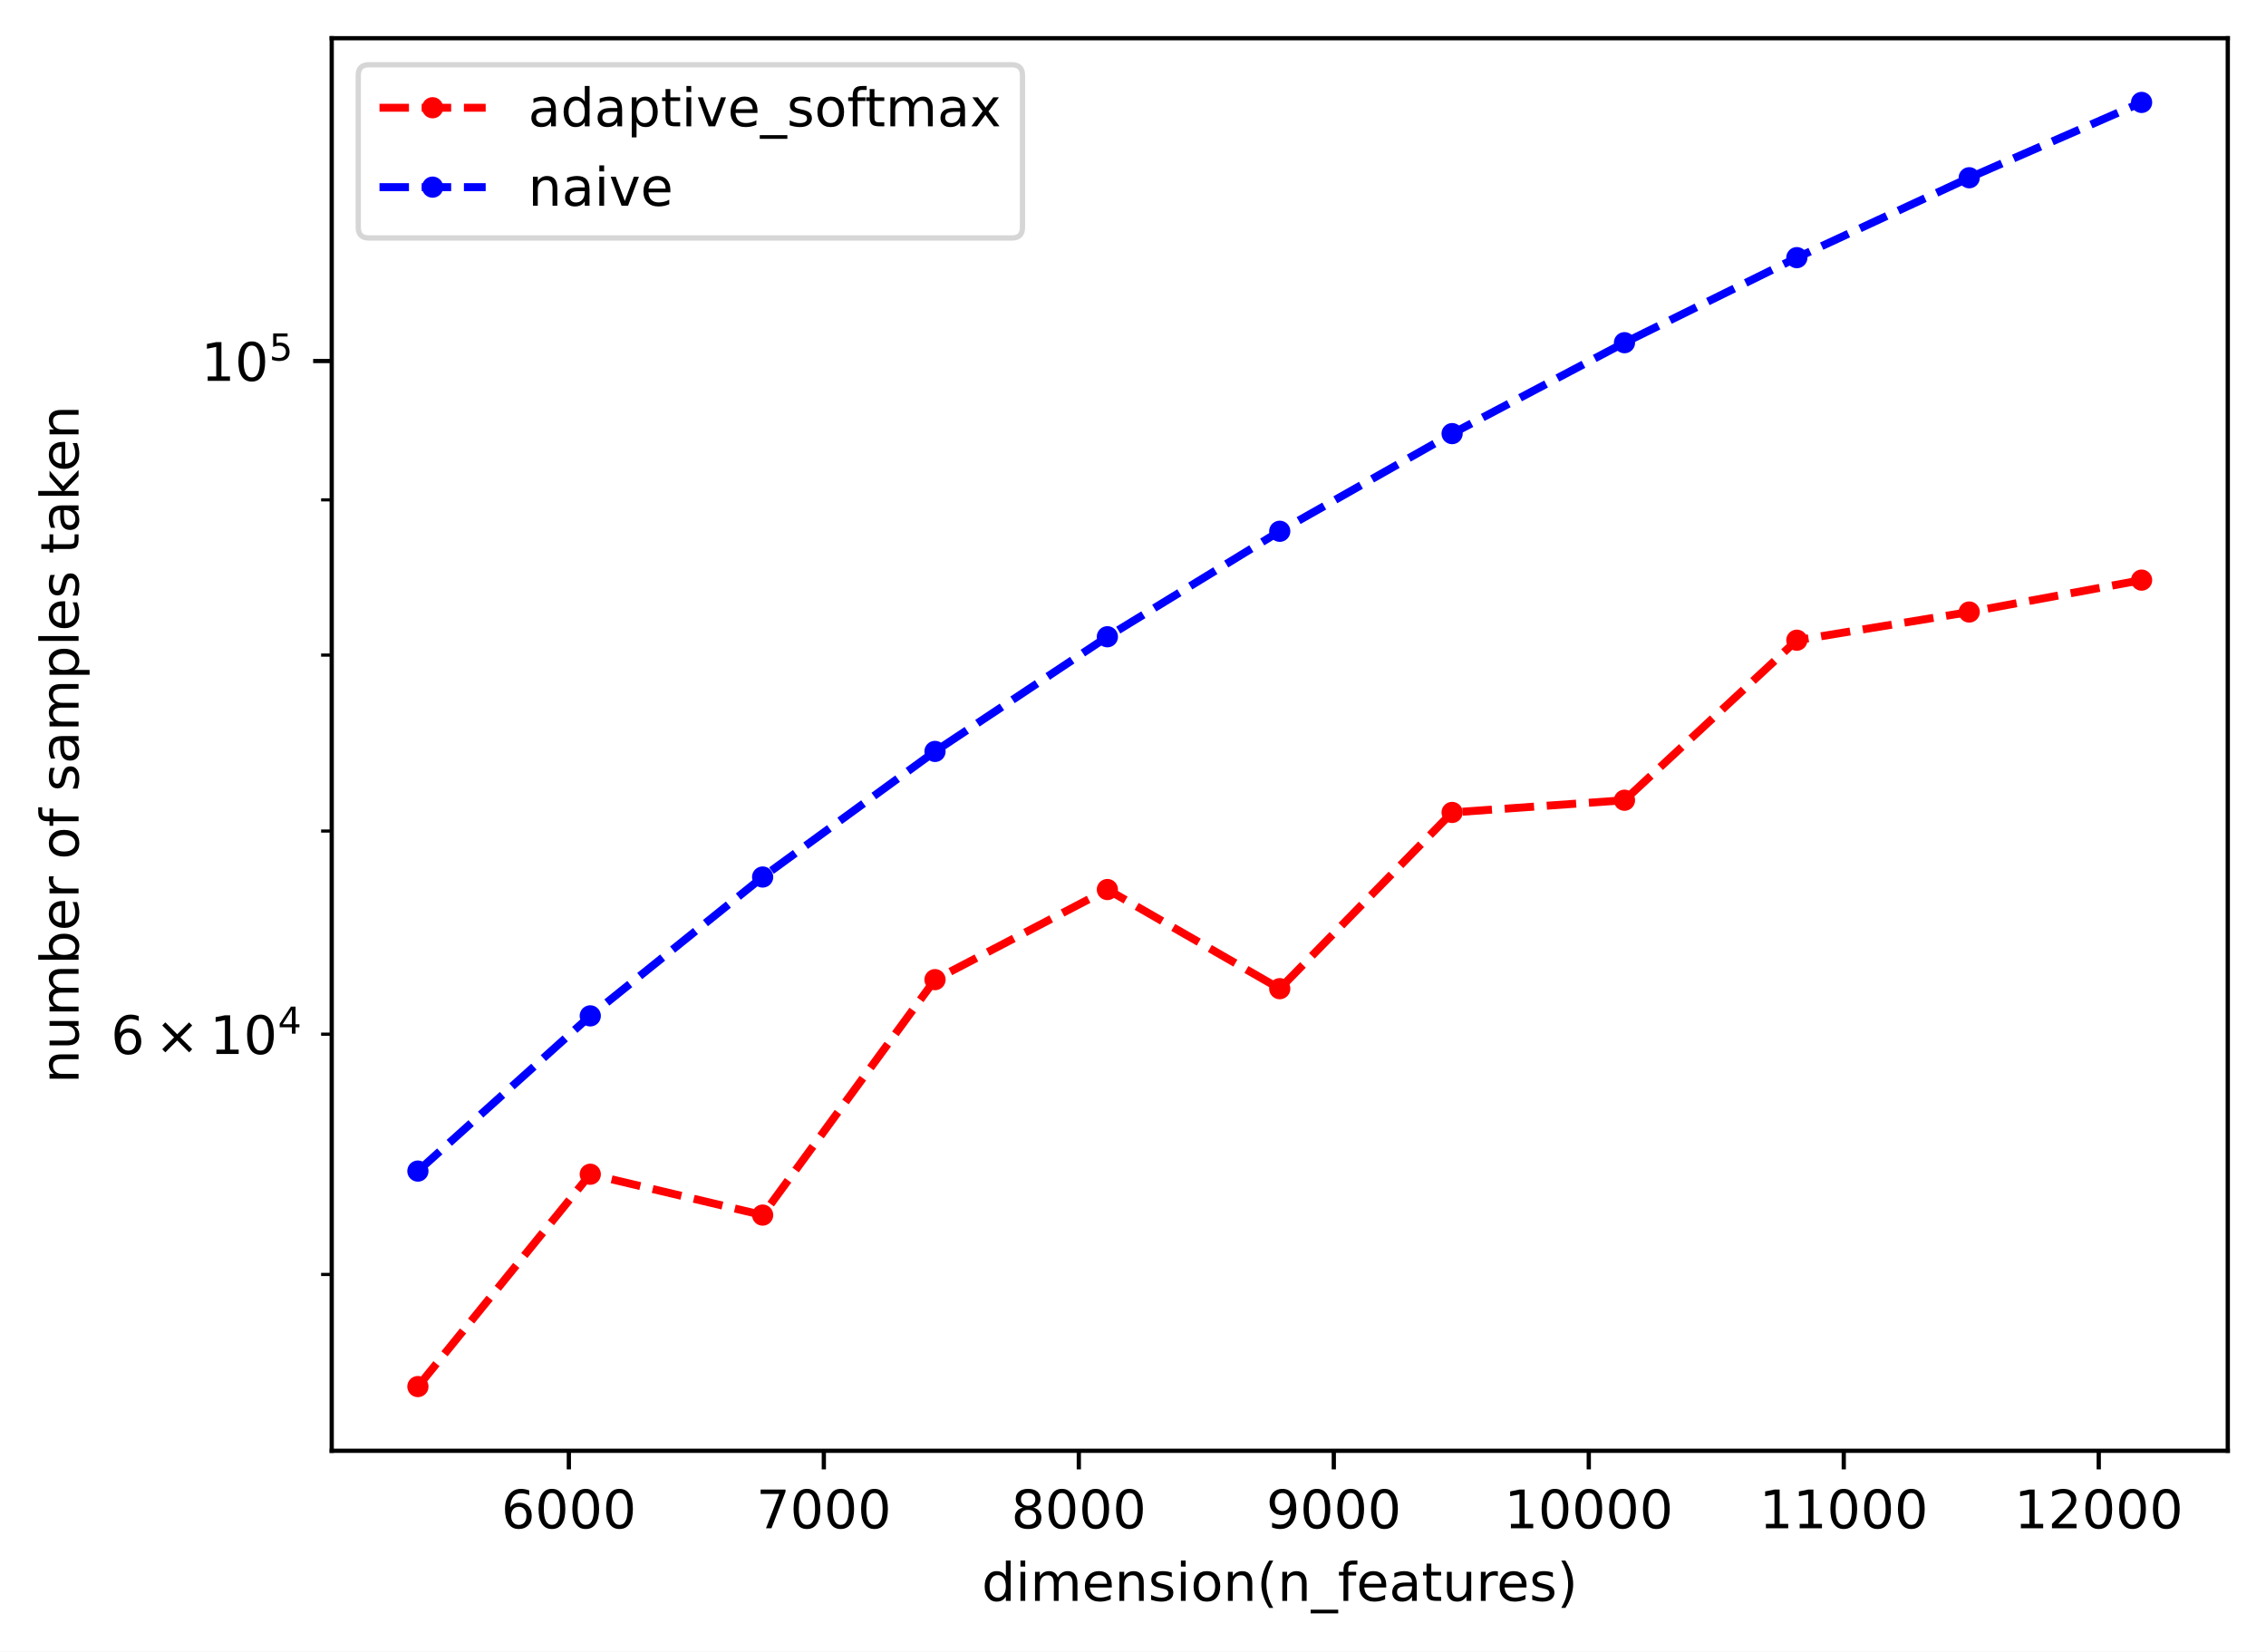
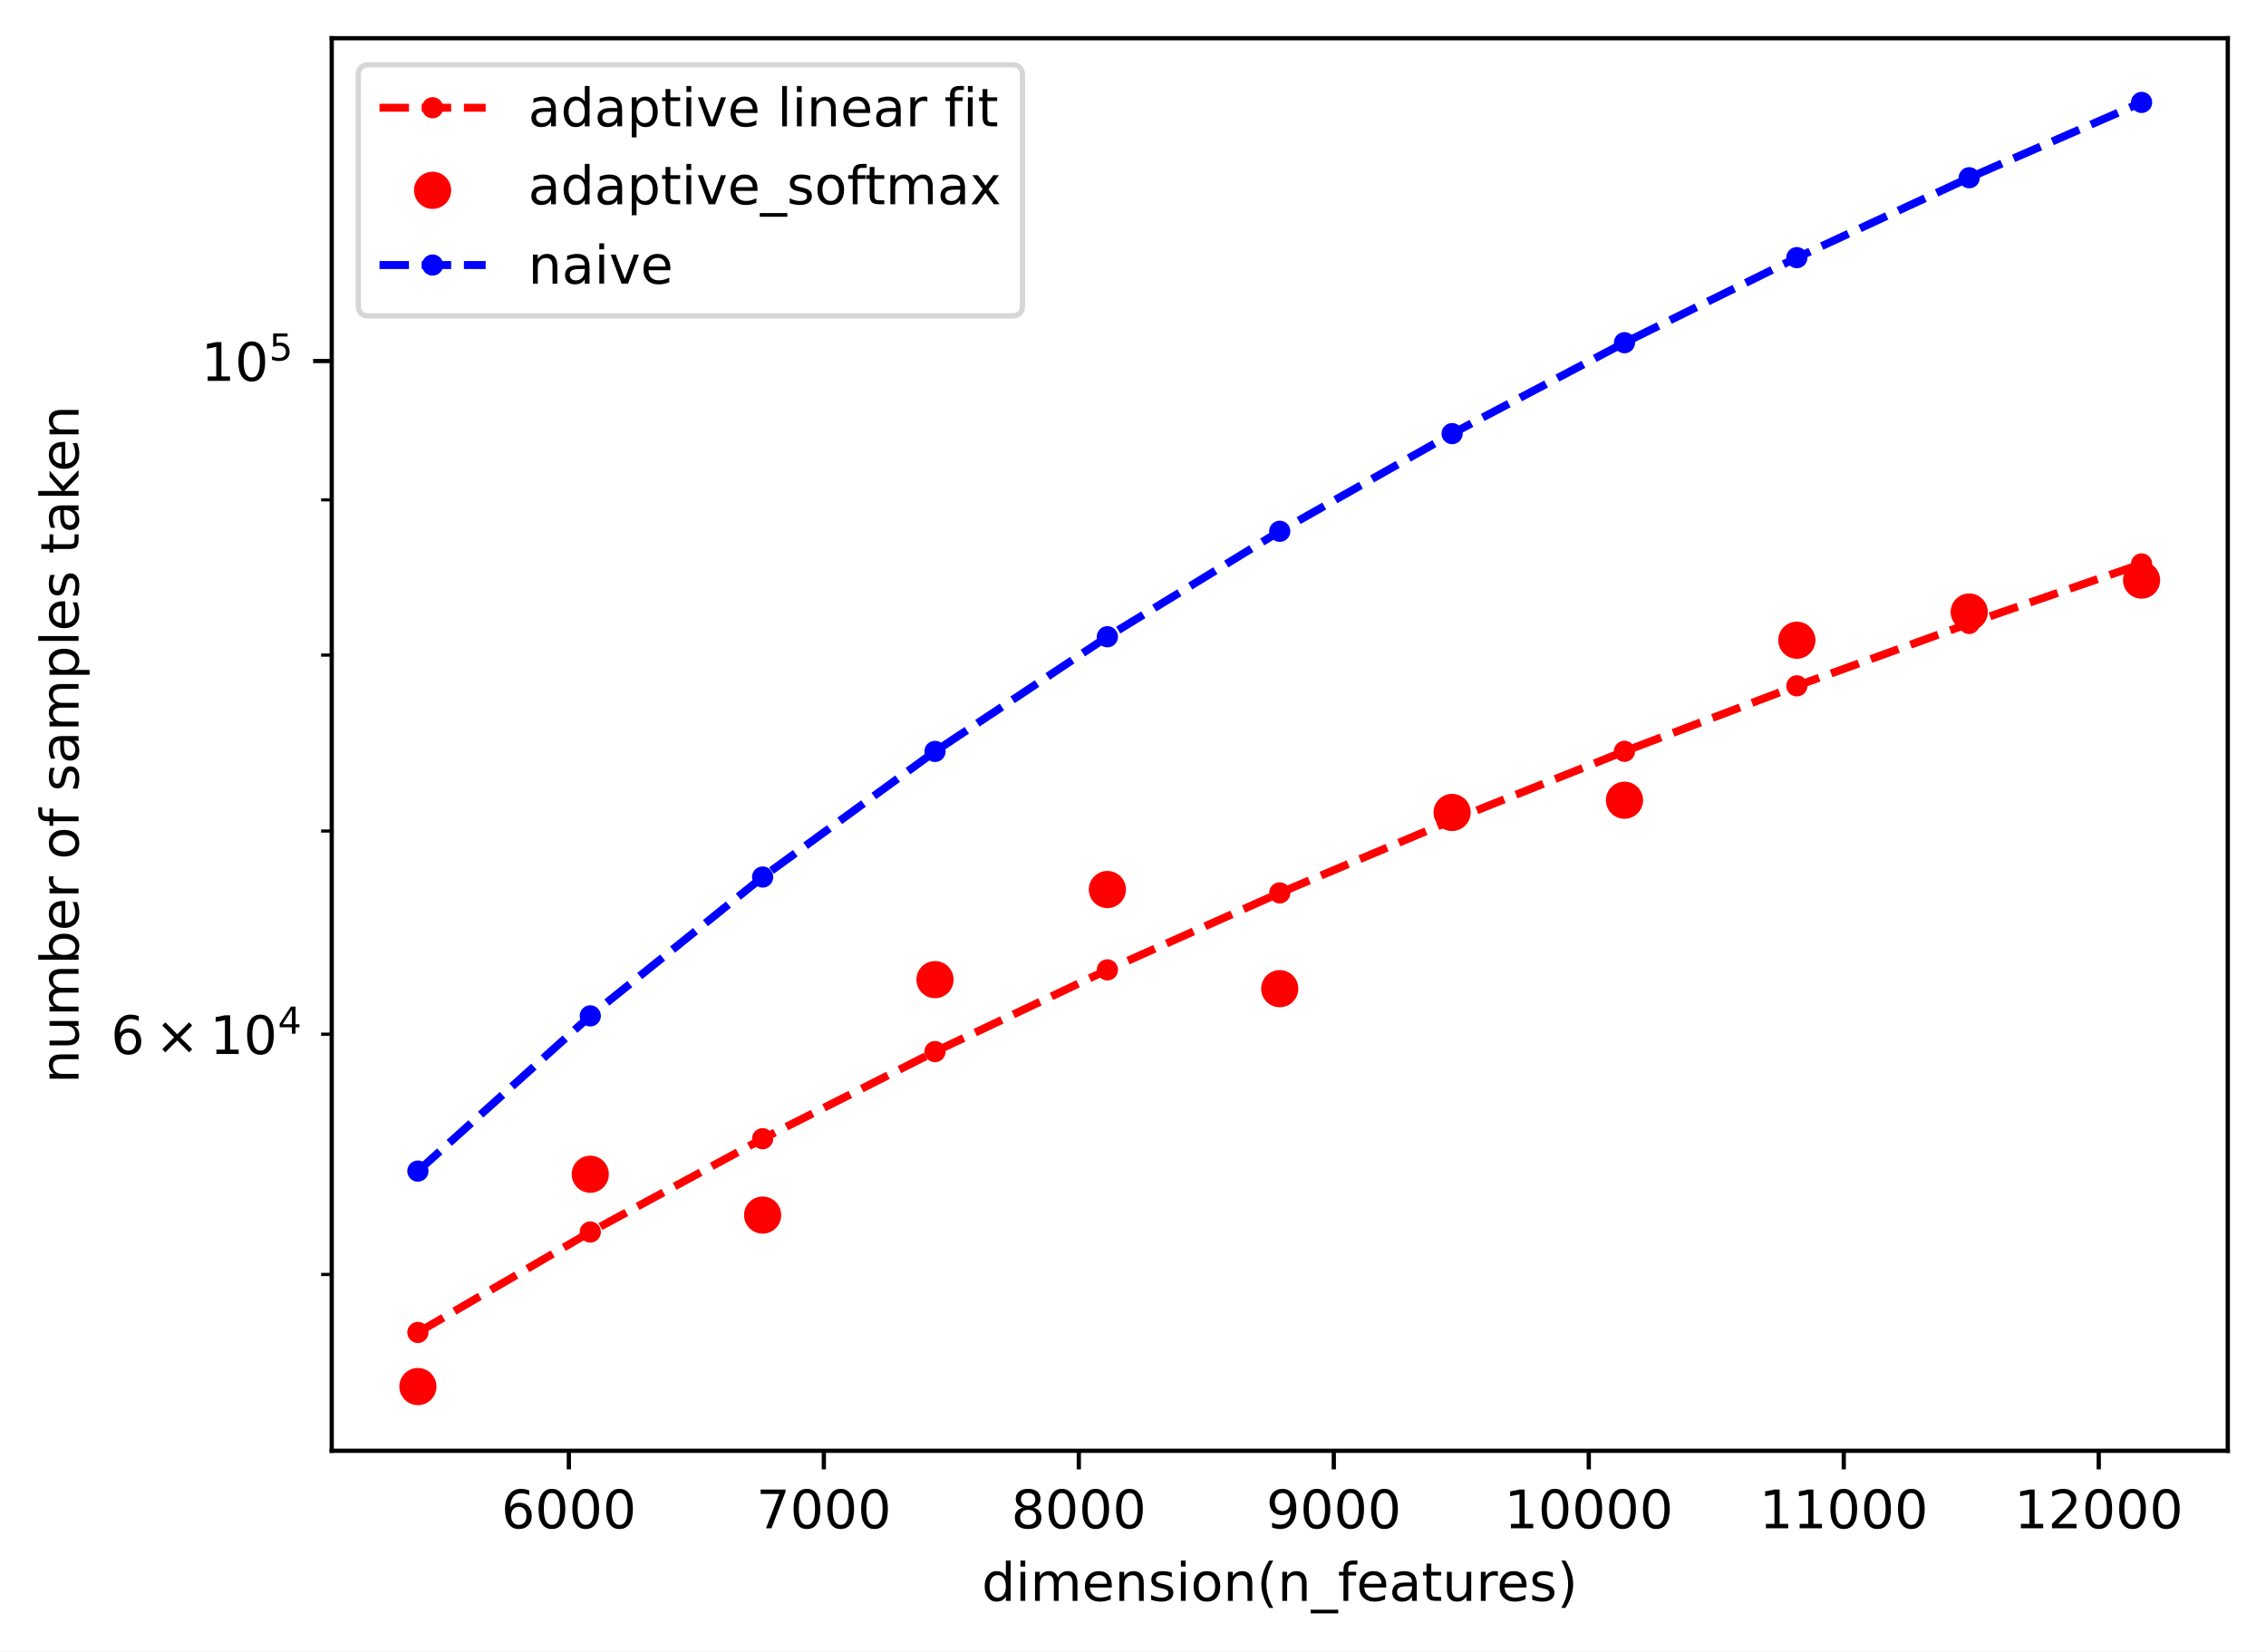
<svg xmlns="http://www.w3.org/2000/svg" xmlns:xlink="http://www.w3.org/1999/xlink" width="426.798pt" height="311.146pt" viewBox="0 0 426.798 311.146" version="1.1">
  <defs>
    <style type="text/css">*{stroke-linejoin: round; stroke-linecap: butt}</style>
  </defs>
  <g id="figure_1">
    <g id="patch_1">
      <path d="M 0 311.146  L 426.798 311.146  L 426.798 0  L 0 0  z " style="fill: #ffffff" />
    </g>
    <g id="axes_1">
      <g id="patch_2">
        <path d="M 62.478 273.312  L 419.598 273.312  L 419.598 7.2  L 62.478 7.2  z " style="fill: #ffffff" />
      </g>
+       <g id="PathCollection_1">
+         <defs>
+           <path id="m5607b5799b" d="M 0 3  C 0.796 3 1.559 2.684 2.121 2.121  C 2.684 1.559 3 0.796 3 0  C 3 -0.796 2.684 -1.559 2.121 -2.121  C 1.559 -2.684 0.796 -3 0 -3  C -0.796 -3 -1.559 -2.684 -2.121 -2.121  C -2.684 -1.559 -3 -0.796 -3 0  C -3 0.796 -2.684 1.559 -2.121 2.121  C -1.559 2.684 -0.796 3 0 3  z " style="stroke: #ff0000" />
+         </defs>
+         <g clip-path="url(#p0bd17e2dda)">
+           <use xlink:href="#m5607b5799b" x="78.711" y="261.216" style="fill: #ff0000; stroke: #ff0000" />
+           <use xlink:href="#m5607b5799b" x="111.176" y="221.215" style="fill: #ff0000; stroke: #ff0000" />
+           <use xlink:href="#m5607b5799b" x="143.642" y="228.912" style="fill: #ff0000; stroke: #ff0000" />
+           <use xlink:href="#m5607b5799b" x="176.107" y="184.556" style="fill: #ff0000; stroke: #ff0000" />
+           <use xlink:href="#m5607b5799b" x="208.573" y="167.58" style="fill: #ff0000; stroke: #ff0000" />
+           <use xlink:href="#m5607b5799b" x="241.038" y="186.257" style="fill: #ff0000; stroke: #ff0000" />
+           <use xlink:href="#m5607b5799b" x="273.504" y="153.057" style="fill: #ff0000; stroke: #ff0000" />
+           <use xlink:href="#m5607b5799b" x="305.969" y="150.755" style="fill: #ff0000; stroke: #ff0000" />
+           <use xlink:href="#m5607b5799b" x="338.434" y="120.61" style="fill: #ff0000; stroke: #ff0000" />
+           <use xlink:href="#m5607b5799b" x="370.9" y="115.299" style="fill: #ff0000; stroke: #ff0000" />
+           <use xlink:href="#m5607b5799b" x="403.365" y="109.288" style="fill: #ff0000; stroke: #ff0000" />
+         </g>
+       </g>
      <g id="matplotlib.axis_1">
        <g id="xtick_1">
          <g id="line2d_1">
            <defs>
-               <path id="mc9485f11cc" d="M 0 0  L 0 3.5  " style="stroke: #000000; stroke-width: 0.8" />
-             </defs>
-             <g>
-               <use xlink:href="#mc9485f11cc" x="107.142" y="273.312" style="stroke: #000000; stroke-width: 0.8" />
+               <path id="m81b66fb9cd" d="M 0 0  L 0 3.5  " style="stroke: #000000; stroke-width: 0.8" />
+             </defs>
+             <g>
+               <use xlink:href="#m81b66fb9cd" x="107.142" y="273.312" style="stroke: #000000; stroke-width: 0.8" />
            </g>
          </g>
          <g id="text_1">
            <g transform="translate(94.41714 287.9104) scale(0.1 -0.1)">
              <defs>
                <path id="DejaVuSans-36" d="M 2113 2584  Q 1688 2584 1439 2293  Q 1191 2003 1191 1497  Q 1191 994 1439 701  Q 1688 409 2113 409  Q 2538 409 2786 701  Q 3034 994 3034 1497  Q 3034 2003 2786 2293  Q 2538 2584 2113 2584  z M 3366 4563  L 3366 3988  Q 3128 4100 2886 4159  Q 2644 4219 2406 4219  Q 1781 4219 1451 3797  Q 1122 3375 1075 2522  Q 1259 2794 1537 2939  Q 1816 3084 2150 3084  Q 2853 3084 3261 2657  Q 3669 2231 3669 1497  Q 3669 778 3244 343  Q 2819 -91 2113 -91  Q 1303 -91 875 529  Q 447 1150 447 2328  Q 447 3434 972 4092  Q 1497 4750 2381 4750  Q 2619 4750 2861 4703  Q 3103 4656 3366 4563  z " transform="scale(0.015625)" />
                <path id="DejaVuSans-30" d="M 2034 4250  Q 1547 4250 1301 3770  Q 1056 3291 1056 2328  Q 1056 1369 1301 889  Q 1547 409 2034 409  Q 2525 409 2770 889  Q 3016 1369 3016 2328  Q 3016 3291 2770 3770  Q 2525 4250 2034 4250  z M 2034 4750  Q 2819 4750 3233 4129  Q 3647 3509 3647 2328  Q 3647 1150 3233 529  Q 2819 -91 2034 -91  Q 1250 -91 836 529  Q 422 1150 422 2328  Q 422 3509 836 4129  Q 1250 4750 2034 4750  z " transform="scale(0.015625)" />
              </defs>
              <use xlink:href="#DejaVuSans-36" />
              <use xlink:href="#DejaVuSans-30" x="63.623" />
              <use xlink:href="#DejaVuSans-30" x="127.246" />
              <use xlink:href="#DejaVuSans-30" x="190.869" />
            </g>
          </g>
        </g>
        <g id="xtick_2">
          <g id="line2d_2">
            <g>
-               <use xlink:href="#mc9485f11cc" x="155.168" y="273.312" style="stroke: #000000; stroke-width: 0.8" />
+               <use xlink:href="#m81b66fb9cd" x="155.168" y="273.312" style="stroke: #000000; stroke-width: 0.8" />
            </g>
          </g>
          <g id="text_2">
            <g transform="translate(142.443 287.9104) scale(0.1 -0.1)">
              <defs>
                <path id="DejaVuSans-37" d="M 525 4666  L 3525 4666  L 3525 4397  L 1831 0  L 1172 0  L 2766 4134  L 525 4134  L 525 4666  z " transform="scale(0.015625)" />
              </defs>
              <use xlink:href="#DejaVuSans-37" />
              <use xlink:href="#DejaVuSans-30" x="63.623" />
              <use xlink:href="#DejaVuSans-30" x="127.246" />
              <use xlink:href="#DejaVuSans-30" x="190.869" />
            </g>
          </g>
        </g>
        <g id="xtick_3">
          <g id="line2d_3">
            <g>
-               <use xlink:href="#mc9485f11cc" x="203.194" y="273.312" style="stroke: #000000; stroke-width: 0.8" />
+               <use xlink:href="#m81b66fb9cd" x="203.194" y="273.312" style="stroke: #000000; stroke-width: 0.8" />
            </g>
          </g>
          <g id="text_3">
            <g transform="translate(190.4688 287.9104) scale(0.1 -0.1)">
              <defs>
                <path id="DejaVuSans-38" d="M 2034 2216  Q 1584 2216 1326 1975  Q 1069 1734 1069 1313  Q 1069 891 1326 650  Q 1584 409 2034 409  Q 2484 409 2743 651  Q 3003 894 3003 1313  Q 3003 1734 2745 1975  Q 2488 2216 2034 2216  z M 1403 2484  Q 997 2584 770 2862  Q 544 3141 544 3541  Q 544 4100 942 4425  Q 1341 4750 2034 4750  Q 2731 4750 3128 4425  Q 3525 4100 3525 3541  Q 3525 3141 3298 2862  Q 3072 2584 2669 2484  Q 3125 2378 3379 2068  Q 3634 1759 3634 1313  Q 3634 634 3220 271  Q 2806 -91 2034 -91  Q 1263 -91 848 271  Q 434 634 434 1313  Q 434 1759 690 2068  Q 947 2378 1403 2484  z M 1172 3481  Q 1172 3119 1398 2916  Q 1625 2713 2034 2713  Q 2441 2713 2670 2916  Q 2900 3119 2900 3481  Q 2900 3844 2670 4047  Q 2441 4250 2034 4250  Q 1625 4250 1398 4047  Q 1172 3844 1172 3481  z " transform="scale(0.015625)" />
              </defs>
              <use xlink:href="#DejaVuSans-38" />
              <use xlink:href="#DejaVuSans-30" x="63.623" />
              <use xlink:href="#DejaVuSans-30" x="127.246" />
              <use xlink:href="#DejaVuSans-30" x="190.869" />
            </g>
          </g>
        </g>
        <g id="xtick_4">
          <g id="line2d_4">
            <g>
-               <use xlink:href="#mc9485f11cc" x="251.22" y="273.312" style="stroke: #000000; stroke-width: 0.8" />
+               <use xlink:href="#m81b66fb9cd" x="251.22" y="273.312" style="stroke: #000000; stroke-width: 0.8" />
            </g>
          </g>
          <g id="text_4">
            <g transform="translate(238.4946 287.9104) scale(0.1 -0.1)">
              <defs>
                <path id="DejaVuSans-39" d="M 703 97  L 703 672  Q 941 559 1184 500  Q 1428 441 1663 441  Q 2288 441 2617 861  Q 2947 1281 2994 2138  Q 2813 1869 2534 1725  Q 2256 1581 1919 1581  Q 1219 1581 811 2004  Q 403 2428 403 3163  Q 403 3881 828 4315  Q 1253 4750 1959 4750  Q 2769 4750 3195 4129  Q 3622 3509 3622 2328  Q 3622 1225 3098 567  Q 2575 -91 1691 -91  Q 1453 -91 1209 -44  Q 966 3 703 97  z M 1959 2075  Q 2384 2075 2632 2365  Q 2881 2656 2881 3163  Q 2881 3666 2632 3958  Q 2384 4250 1959 4250  Q 1534 4250 1286 3958  Q 1038 3666 1038 3163  Q 1038 2656 1286 2365  Q 1534 2075 1959 2075  z " transform="scale(0.015625)" />
              </defs>
              <use xlink:href="#DejaVuSans-39" />
              <use xlink:href="#DejaVuSans-30" x="63.623" />
              <use xlink:href="#DejaVuSans-30" x="127.246" />
              <use xlink:href="#DejaVuSans-30" x="190.869" />
            </g>
          </g>
        </g>
        <g id="xtick_5">
          <g id="line2d_5">
            <g>
-               <use xlink:href="#mc9485f11cc" x="299.245" y="273.312" style="stroke: #000000; stroke-width: 0.8" />
+               <use xlink:href="#m81b66fb9cd" x="299.245" y="273.312" style="stroke: #000000; stroke-width: 0.8" />
            </g>
          </g>
          <g id="text_5">
            <g transform="translate(283.3392 287.9104) scale(0.1 -0.1)">
              <defs>
                <path id="DejaVuSans-31" d="M 794 531  L 1825 531  L 1825 4091  L 703 3866  L 703 4441  L 1819 4666  L 2450 4666  L 2450 531  L 3481 531  L 3481 0  L 794 0  L 794 531  z " transform="scale(0.015625)" />
              </defs>
              <use xlink:href="#DejaVuSans-31" />
              <use xlink:href="#DejaVuSans-30" x="63.623" />
              <use xlink:href="#DejaVuSans-30" x="127.246" />
              <use xlink:href="#DejaVuSans-30" x="190.869" />
              <use xlink:href="#DejaVuSans-30" x="254.492" />
            </g>
          </g>
        </g>
        <g id="xtick_6">
          <g id="line2d_6">
            <g>
-               <use xlink:href="#mc9485f11cc" x="347.271" y="273.312" style="stroke: #000000; stroke-width: 0.8" />
+               <use xlink:href="#m81b66fb9cd" x="347.271" y="273.312" style="stroke: #000000; stroke-width: 0.8" />
            </g>
          </g>
          <g id="text_6">
            <g transform="translate(331.365 287.9104) scale(0.1 -0.1)">
              <use xlink:href="#DejaVuSans-31" />
              <use xlink:href="#DejaVuSans-31" x="63.623" />
              <use xlink:href="#DejaVuSans-30" x="127.246" />
              <use xlink:href="#DejaVuSans-30" x="190.869" />
              <use xlink:href="#DejaVuSans-30" x="254.492" />
            </g>
          </g>
        </g>
        <g id="xtick_7">
          <g id="line2d_7">
            <g>
-               <use xlink:href="#mc9485f11cc" x="395.297" y="273.312" style="stroke: #000000; stroke-width: 0.8" />
+               <use xlink:href="#m81b66fb9cd" x="395.297" y="273.312" style="stroke: #000000; stroke-width: 0.8" />
            </g>
          </g>
          <g id="text_7">
            <g transform="translate(379.3908 287.9104) scale(0.1 -0.1)">
              <defs>
                <path id="DejaVuSans-32" d="M 1228 531  L 3431 531  L 3431 0  L 469 0  L 469 531  Q 828 903 1448 1529  Q 2069 2156 2228 2338  Q 2531 2678 2651 2914  Q 2772 3150 2772 3378  Q 2772 3750 2511 3984  Q 2250 4219 1831 4219  Q 1534 4219 1204 4116  Q 875 4013 500 3803  L 500 4441  Q 881 4594 1212 4672  Q 1544 4750 1819 4750  Q 2544 4750 2975 4387  Q 3406 4025 3406 3419  Q 3406 3131 3298 2873  Q 3191 2616 2906 2266  Q 2828 2175 2409 1742  Q 1991 1309 1228 531  z " transform="scale(0.015625)" />
              </defs>
              <use xlink:href="#DejaVuSans-31" />
              <use xlink:href="#DejaVuSans-32" x="63.623" />
              <use xlink:href="#DejaVuSans-30" x="127.246" />
              <use xlink:href="#DejaVuSans-30" x="190.869" />
              <use xlink:href="#DejaVuSans-30" x="254.492" />
            </g>
          </g>
        </g>
        <g id="text_8">
          <g transform="translate(184.9131 301.5886) scale(0.1 -0.1)">
            <defs>
              <path id="DejaVuSans-64" d="M 2906 2969  L 2906 4863  L 3481 4863  L 3481 0  L 2906 0  L 2906 525  Q 2725 213 2448 61  Q 2172 -91 1784 -91  Q 1150 -91 751 415  Q 353 922 353 1747  Q 353 2572 751 3078  Q 1150 3584 1784 3584  Q 2172 3584 2448 3432  Q 2725 3281 2906 2969  z M 947 1747  Q 947 1113 1208 752  Q 1469 391 1925 391  Q 2381 391 2643 752  Q 2906 1113 2906 1747  Q 2906 2381 2643 2742  Q 2381 3103 1925 3103  Q 1469 3103 1208 2742  Q 947 2381 947 1747  z " transform="scale(0.015625)" />
              <path id="DejaVuSans-69" d="M 603 3500  L 1178 3500  L 1178 0  L 603 0  L 603 3500  z M 603 4863  L 1178 4863  L 1178 4134  L 603 4134  L 603 4863  z " transform="scale(0.015625)" />
              <path id="DejaVuSans-6d" d="M 3328 2828  Q 3544 3216 3844 3400  Q 4144 3584 4550 3584  Q 5097 3584 5394 3201  Q 5691 2819 5691 2113  L 5691 0  L 5113 0  L 5113 2094  Q 5113 2597 4934 2840  Q 4756 3084 4391 3084  Q 3944 3084 3684 2787  Q 3425 2491 3425 1978  L 3425 0  L 2847 0  L 2847 2094  Q 2847 2600 2669 2842  Q 2491 3084 2119 3084  Q 1678 3084 1418 2786  Q 1159 2488 1159 1978  L 1159 0  L 581 0  L 581 3500  L 1159 3500  L 1159 2956  Q 1356 3278 1631 3431  Q 1906 3584 2284 3584  Q 2666 3584 2933 3390  Q 3200 3197 3328 2828  z " transform="scale(0.015625)" />
              <path id="DejaVuSans-65" d="M 3597 1894  L 3597 1613  L 953 1613  Q 991 1019 1311 708  Q 1631 397 2203 397  Q 2534 397 2845 478  Q 3156 559 3463 722  L 3463 178  Q 3153 47 2828 -22  Q 2503 -91 2169 -91  Q 1331 -91 842 396  Q 353 884 353 1716  Q 353 2575 817 3079  Q 1281 3584 2069 3584  Q 2775 3584 3186 3129  Q 3597 2675 3597 1894  z M 3022 2063  Q 3016 2534 2758 2815  Q 2500 3097 2075 3097  Q 1594 3097 1305 2825  Q 1016 2553 972 2059  L 3022 2063  z " transform="scale(0.015625)" />
              <path id="DejaVuSans-6e" d="M 3513 2113  L 3513 0  L 2938 0  L 2938 2094  Q 2938 2591 2744 2837  Q 2550 3084 2163 3084  Q 1697 3084 1428 2787  Q 1159 2491 1159 1978  L 1159 0  L 581 0  L 581 3500  L 1159 3500  L 1159 2956  Q 1366 3272 1645 3428  Q 1925 3584 2291 3584  Q 2894 3584 3203 3211  Q 3513 2838 3513 2113  z " transform="scale(0.015625)" />
              <path id="DejaVuSans-73" d="M 2834 3397  L 2834 2853  Q 2591 2978 2328 3040  Q 2066 3103 1784 3103  Q 1356 3103 1142 2972  Q 928 2841 928 2578  Q 928 2378 1081 2264  Q 1234 2150 1697 2047  L 1894 2003  Q 2506 1872 2764 1633  Q 3022 1394 3022 966  Q 3022 478 2636 193  Q 2250 -91 1575 -91  Q 1294 -91 989 -36  Q 684 19 347 128  L 347 722  Q 666 556 975 473  Q 1284 391 1588 391  Q 1994 391 2212 530  Q 2431 669 2431 922  Q 2431 1156 2273 1281  Q 2116 1406 1581 1522  L 1381 1569  Q 847 1681 609 1914  Q 372 2147 372 2553  Q 372 3047 722 3315  Q 1072 3584 1716 3584  Q 2034 3584 2315 3537  Q 2597 3491 2834 3397  z " transform="scale(0.015625)" />
              <path id="DejaVuSans-6f" d="M 1959 3097  Q 1497 3097 1228 2736  Q 959 2375 959 1747  Q 959 1119 1226 758  Q 1494 397 1959 397  Q 2419 397 2687 759  Q 2956 1122 2956 1747  Q 2956 2369 2687 2733  Q 2419 3097 1959 3097  z M 1959 3584  Q 2709 3584 3137 3096  Q 3566 2609 3566 1747  Q 3566 888 3137 398  Q 2709 -91 1959 -91  Q 1206 -91 779 398  Q 353 888 353 1747  Q 353 2609 779 3096  Q 1206 3584 1959 3584  z " transform="scale(0.015625)" />
              <path id="DejaVuSans-28" d="M 1984 4856  Q 1566 4138 1362 3434  Q 1159 2731 1159 2009  Q 1159 1288 1364 580  Q 1569 -128 1984 -844  L 1484 -844  Q 1016 -109 783 600  Q 550 1309 550 2009  Q 550 2706 781 3412  Q 1013 4119 1484 4856  L 1984 4856  z " transform="scale(0.015625)" />
              <path id="DejaVuSans-5f" d="M 3263 -1063  L 3263 -1509  L -63 -1509  L -63 -1063  L 3263 -1063  z " transform="scale(0.015625)" />
              <path id="DejaVuSans-66" d="M 2375 4863  L 2375 4384  L 1825 4384  Q 1516 4384 1395 4259  Q 1275 4134 1275 3809  L 1275 3500  L 2222 3500  L 2222 3053  L 1275 3053  L 1275 0  L 697 0  L 697 3053  L 147 3053  L 147 3500  L 697 3500  L 697 3744  Q 697 4328 969 4595  Q 1241 4863 1831 4863  L 2375 4863  z " transform="scale(0.015625)" />
              <path id="DejaVuSans-61" d="M 2194 1759  Q 1497 1759 1228 1600  Q 959 1441 959 1056  Q 959 750 1161 570  Q 1363 391 1709 391  Q 2188 391 2477 730  Q 2766 1069 2766 1631  L 2766 1759  L 2194 1759  z M 3341 1997  L 3341 0  L 2766 0  L 2766 531  Q 2569 213 2275 61  Q 1981 -91 1556 -91  Q 1019 -91 701 211  Q 384 513 384 1019  Q 384 1609 779 1909  Q 1175 2209 1959 2209  L 2766 2209  L 2766 2266  Q 2766 2663 2505 2880  Q 2244 3097 1772 3097  Q 1472 3097 1187 3025  Q 903 2953 641 2809  L 641 3341  Q 956 3463 1253 3523  Q 1550 3584 1831 3584  Q 2591 3584 2966 3190  Q 3341 2797 3341 1997  z " transform="scale(0.015625)" />
              <path id="DejaVuSans-74" d="M 1172 4494  L 1172 3500  L 2356 3500  L 2356 3053  L 1172 3053  L 1172 1153  Q 1172 725 1289 603  Q 1406 481 1766 481  L 2356 481  L 2356 0  L 1766 0  Q 1100 0 847 248  Q 594 497 594 1153  L 594 3053  L 172 3053  L 172 3500  L 594 3500  L 594 4494  L 1172 4494  z " transform="scale(0.015625)" />
              <path id="DejaVuSans-75" d="M 544 1381  L 544 3500  L 1119 3500  L 1119 1403  Q 1119 906 1312 657  Q 1506 409 1894 409  Q 2359 409 2629 706  Q 2900 1003 2900 1516  L 2900 3500  L 3475 3500  L 3475 0  L 2900 0  L 2900 538  Q 2691 219 2414 64  Q 2138 -91 1772 -91  Q 1169 -91 856 284  Q 544 659 544 1381  z M 1991 3584  L 1991 3584  z " transform="scale(0.015625)" />
              <path id="DejaVuSans-72" d="M 2631 2963  Q 2534 3019 2420 3045  Q 2306 3072 2169 3072  Q 1681 3072 1420 2755  Q 1159 2438 1159 1844  L 1159 0  L 581 0  L 581 3500  L 1159 3500  L 1159 2956  Q 1341 3275 1631 3429  Q 1922 3584 2338 3584  Q 2397 3584 2469 3576  Q 2541 3569 2628 3553  L 2631 2963  z " transform="scale(0.015625)" />
              <path id="DejaVuSans-29" d="M 513 4856  L 1013 4856  Q 1481 4119 1714 3412  Q 1947 2706 1947 2009  Q 1947 1309 1714 600  Q 1481 -109 1013 -844  L 513 -844  Q 928 -128 1133 580  Q 1338 1288 1338 2009  Q 1338 2731 1133 3434  Q 928 4138 513 4856  z " transform="scale(0.015625)" />
            </defs>
            <use xlink:href="#DejaVuSans-64" />
            <use xlink:href="#DejaVuSans-69" x="63.477" />
            <use xlink:href="#DejaVuSans-6d" x="91.26" />
            <use xlink:href="#DejaVuSans-65" x="188.672" />
            <use xlink:href="#DejaVuSans-6e" x="250.195" />
            <use xlink:href="#DejaVuSans-73" x="313.574" />
            <use xlink:href="#DejaVuSans-69" x="365.674" />
            <use xlink:href="#DejaVuSans-6f" x="393.457" />
            <use xlink:href="#DejaVuSans-6e" x="454.639" />
            <use xlink:href="#DejaVuSans-28" x="518.018" />
            <use xlink:href="#DejaVuSans-6e" x="557.031" />
            <use xlink:href="#DejaVuSans-5f" x="620.41" />
            <use xlink:href="#DejaVuSans-66" x="670.41" />
            <use xlink:href="#DejaVuSans-65" x="705.615" />
            <use xlink:href="#DejaVuSans-61" x="767.139" />
            <use xlink:href="#DejaVuSans-74" x="828.418" />
            <use xlink:href="#DejaVuSans-75" x="867.627" />
            <use xlink:href="#DejaVuSans-72" x="931.006" />
            <use xlink:href="#DejaVuSans-65" x="969.869" />
            <use xlink:href="#DejaVuSans-73" x="1031.393" />
            <use xlink:href="#DejaVuSans-29" x="1083.492" />
          </g>
        </g>
      </g>
      <g id="matplotlib.axis_2">
        <g id="ytick_1">
          <g id="line2d_8">
            <defs>
-               <path id="m3871a51338" d="M 0 0  L -3.5 0  " style="stroke: #000000; stroke-width: 0.8" />
-             </defs>
-             <g>
-               <use xlink:href="#m3871a51338" x="62.478" y="68.012" style="stroke: #000000; stroke-width: 0.8" />
+               <path id="m727d2d2e53" d="M 0 0  L -3.5 0  " style="stroke: #000000; stroke-width: 0.8" />
+             </defs>
+             <g>
+               <use xlink:href="#m727d2d2e53" x="62.478" y="68.012" style="stroke: #000000; stroke-width: 0.8" />
            </g>
          </g>
          <g id="text_9">
            <g transform="translate(37.87812 71.81106) scale(0.1 -0.1)">
              <defs>
                <path id="DejaVuSans-35" d="M 691 4666  L 3169 4666  L 3169 4134  L 1269 4134  L 1269 2991  Q 1406 3038 1543 3061  Q 1681 3084 1819 3084  Q 2600 3084 3056 2656  Q 3513 2228 3513 1497  Q 3513 744 3044 326  Q 2575 -91 1722 -91  Q 1428 -91 1123 -41  Q 819 9 494 109  L 494 744  Q 775 591 1075 516  Q 1375 441 1709 441  Q 2250 441 2565 725  Q 2881 1009 2881 1497  Q 2881 1984 2565 2268  Q 2250 2553 1709 2553  Q 1456 2553 1204 2497  Q 953 2441 691 2322  L 691 4666  z " transform="scale(0.015625)" />
              </defs>
              <use xlink:href="#DejaVuSans-31" transform="translate(0 0.684375)" />
              <use xlink:href="#DejaVuSans-30" transform="translate(63.62305 0.684375)" />
              <use xlink:href="#DejaVuSans-35" transform="translate(128.2031 38.96563) scale(0.7)" />
            </g>
          </g>
        </g>
        <g id="ytick_2">
          <g id="line2d_9">
            <defs>
-               <path id="m817bf9217d" d="M 0 0  L -2 0  " style="stroke: #000000; stroke-width: 0.6" />
-             </defs>
-             <g>
-               <use xlink:href="#m817bf9217d" x="62.478" y="240.097" style="stroke: #000000; stroke-width: 0.6" />
+               <path id="mccefa394b2" d="M 0 0  L -2 0  " style="stroke: #000000; stroke-width: 0.6" />
+             </defs>
+             <g>
+               <use xlink:href="#mccefa394b2" x="62.478" y="240.097" style="stroke: #000000; stroke-width: 0.6" />
            </g>
          </g>
        </g>
        <g id="ytick_3">
          <g id="line2d_10">
            <g>
-               <use xlink:href="#m817bf9217d" x="62.478" y="194.832" style="stroke: #000000; stroke-width: 0.6" />
+               <use xlink:href="#mccefa394b2" x="62.478" y="194.832" style="stroke: #000000; stroke-width: 0.6" />
            </g>
          </g>
          <g id="text_10">
            <g transform="translate(20.87813 198.6317) scale(0.1 -0.1)">
              <defs>
                <path id="DejaVuSans-d7" d="M 4488 3438  L 3059 2003  L 4488 575  L 4116 197  L 2681 1631  L 1247 197  L 878 575  L 2303 2003  L 878 3438  L 1247 3816  L 2681 2381  L 4116 3816  L 4488 3438  z " transform="scale(0.015625)" />
                <path id="DejaVuSans-34" d="M 2419 4116  L 825 1625  L 2419 1625  L 2419 4116  z M 2253 4666  L 3047 4666  L 3047 1625  L 3713 1625  L 3713 1100  L 3047 1100  L 3047 0  L 2419 0  L 2419 1100  L 313 1100  L 313 1709  L 2253 4666  z " transform="scale(0.015625)" />
              </defs>
              <use xlink:href="#DejaVuSans-36" transform="translate(0 0.684375)" />
              <use xlink:href="#DejaVuSans-d7" transform="translate(83.10547 0.684375)" />
              <use xlink:href="#DejaVuSans-31" transform="translate(186.377 0.684375)" />
              <use xlink:href="#DejaVuSans-30" transform="translate(250 0.684375)" />
              <use xlink:href="#DejaVuSans-34" transform="translate(314.5801 38.96563) scale(0.7)" />
            </g>
          </g>
        </g>
        <g id="ytick_4">
          <g id="line2d_11">
            <g>
-               <use xlink:href="#m817bf9217d" x="62.478" y="156.562" style="stroke: #000000; stroke-width: 0.6" />
+               <use xlink:href="#mccefa394b2" x="62.478" y="156.562" style="stroke: #000000; stroke-width: 0.6" />
            </g>
          </g>
        </g>
        <g id="ytick_5">
          <g id="line2d_12">
            <g>
-               <use xlink:href="#m817bf9217d" x="62.478" y="123.411" style="stroke: #000000; stroke-width: 0.6" />
+               <use xlink:href="#mccefa394b2" x="62.478" y="123.411" style="stroke: #000000; stroke-width: 0.6" />
            </g>
          </g>
        </g>
        <g id="ytick_6">
          <g id="line2d_13">
            <g>
-               <use xlink:href="#m817bf9217d" x="62.478" y="94.169" style="stroke: #000000; stroke-width: 0.6" />
+               <use xlink:href="#mccefa394b2" x="62.478" y="94.169" style="stroke: #000000; stroke-width: 0.6" />
            </g>
          </g>
        </g>
        <g id="text_11">
          <g transform="translate(14.79844 204.124) rotate(-90) scale(0.1 -0.1)">
            <defs>
              <path id="DejaVuSans-62" d="M 3116 1747  Q 3116 2381 2855 2742  Q 2594 3103 2138 3103  Q 1681 3103 1420 2742  Q 1159 2381 1159 1747  Q 1159 1113 1420 752  Q 1681 391 2138 391  Q 2594 391 2855 752  Q 3116 1113 3116 1747  z M 1159 2969  Q 1341 3281 1617 3432  Q 1894 3584 2278 3584  Q 2916 3584 3314 3078  Q 3713 2572 3713 1747  Q 3713 922 3314 415  Q 2916 -91 2278 -91  Q 1894 -91 1617 61  Q 1341 213 1159 525  L 1159 0  L 581 0  L 581 4863  L 1159 4863  L 1159 2969  z " transform="scale(0.015625)" />
              <path id="DejaVuSans-20" transform="scale(0.015625)" />
              <path id="DejaVuSans-70" d="M 1159 525  L 1159 -1331  L 581 -1331  L 581 3500  L 1159 3500  L 1159 2969  Q 1341 3281 1617 3432  Q 1894 3584 2278 3584  Q 2916 3584 3314 3078  Q 3713 2572 3713 1747  Q 3713 922 3314 415  Q 2916 -91 2278 -91  Q 1894 -91 1617 61  Q 1341 213 1159 525  z M 3116 1747  Q 3116 2381 2855 2742  Q 2594 3103 2138 3103  Q 1681 3103 1420 2742  Q 1159 2381 1159 1747  Q 1159 1113 1420 752  Q 1681 391 2138 391  Q 2594 391 2855 752  Q 3116 1113 3116 1747  z " transform="scale(0.015625)" />
              <path id="DejaVuSans-6c" d="M 603 4863  L 1178 4863  L 1178 0  L 603 0  L 603 4863  z " transform="scale(0.015625)" />
              <path id="DejaVuSans-6b" d="M 581 4863  L 1159 4863  L 1159 1991  L 2875 3500  L 3609 3500  L 1753 1863  L 3688 0  L 2938 0  L 1159 1709  L 1159 0  L 581 0  L 581 4863  z " transform="scale(0.015625)" />
            </defs>
            <use xlink:href="#DejaVuSans-6e" />
            <use xlink:href="#DejaVuSans-75" x="63.379" />
            <use xlink:href="#DejaVuSans-6d" x="126.758" />
            <use xlink:href="#DejaVuSans-62" x="224.17" />
            <use xlink:href="#DejaVuSans-65" x="287.646" />
            <use xlink:href="#DejaVuSans-72" x="349.17" />
            <use xlink:href="#DejaVuSans-20" x="390.283" />
            <use xlink:href="#DejaVuSans-6f" x="422.07" />
            <use xlink:href="#DejaVuSans-66" x="483.252" />
            <use xlink:href="#DejaVuSans-20" x="518.457" />
            <use xlink:href="#DejaVuSans-73" x="550.244" />
            <use xlink:href="#DejaVuSans-61" x="602.344" />
            <use xlink:href="#DejaVuSans-6d" x="663.623" />
            <use xlink:href="#DejaVuSans-70" x="761.035" />
            <use xlink:href="#DejaVuSans-6c" x="824.512" />
            <use xlink:href="#DejaVuSans-65" x="852.295" />
            <use xlink:href="#DejaVuSans-73" x="913.818" />
            <use xlink:href="#DejaVuSans-20" x="965.918" />
            <use xlink:href="#DejaVuSans-74" x="997.705" />
            <use xlink:href="#DejaVuSans-61" x="1036.914" />
            <use xlink:href="#DejaVuSans-6b" x="1098.193" />
            <use xlink:href="#DejaVuSans-65" x="1152.479" />
            <use xlink:href="#DejaVuSans-6e" x="1214.002" />
          </g>
        </g>
      </g>
      <g id="line2d_14">
-         <path d="M 78.711 261.216  L 111.176 221.215  L 143.642 228.912  L 176.107 184.556  L 208.573 167.58  L 241.038 186.257  L 273.504 153.057  L 305.969 150.755  L 338.434 120.61  L 370.9 115.299  L 403.365 109.288  " clip-path="url(#pf22d7a2da0)" style="fill: none; stroke-dasharray: 5.55,2.4; stroke-dashoffset: 0; stroke: #ff0000; stroke-width: 1.5" />
+         <path d="M 78.711 251.019  L 111.176 232.102  L 143.642 214.526  L 176.107 198.111  L 208.573 182.715  L 241.038 168.219  L 273.504 154.522  L 305.969 141.541  L 338.434 129.206  L 370.9 117.455  L 403.365 106.234  " clip-path="url(#p0bd17e2dda)" style="fill: none; stroke-dasharray: 5.55,2.4; stroke-dashoffset: 0; stroke: #ff0000; stroke-width: 1.5" />
        <defs>
-           <path id="mf77922ebbe" d="M 0 1.5  C 0.398 1.5 0.779 1.342 1.061 1.061  C 1.342 0.779 1.5 0.398 1.5 0  C 1.5 -0.398 1.342 -0.779 1.061 -1.061  C 0.779 -1.342 0.398 -1.5 0 -1.5  C -0.398 -1.5 -0.779 -1.342 -1.061 -1.061  C -1.342 -0.779 -1.5 -0.398 -1.5 0  C -1.5 0.398 -1.342 0.779 -1.061 1.061  C -0.779 1.342 -0.398 1.5 0 1.5  z " style="stroke: #ff0000" />
+           <path id="m7ab2def84d" d="M 0 1.5  C 0.398 1.5 0.779 1.342 1.061 1.061  C 1.342 0.779 1.5 0.398 1.5 0  C 1.5 -0.398 1.342 -0.779 1.061 -1.061  C 0.779 -1.342 0.398 -1.5 0 -1.5  C -0.398 -1.5 -0.779 -1.342 -1.061 -1.061  C -1.342 -0.779 -1.5 -0.398 -1.5 0  C -1.5 0.398 -1.342 0.779 -1.061 1.061  C -0.779 1.342 -0.398 1.5 0 1.5  z " style="stroke: #ff0000" />
        </defs>
-         <g clip-path="url(#pf22d7a2da0)">
-           <use xlink:href="#mf77922ebbe" x="78.711" y="261.216" style="fill: #ff0000; stroke: #ff0000" />
-           <use xlink:href="#mf77922ebbe" x="111.176" y="221.215" style="fill: #ff0000; stroke: #ff0000" />
-           <use xlink:href="#mf77922ebbe" x="143.642" y="228.912" style="fill: #ff0000; stroke: #ff0000" />
-           <use xlink:href="#mf77922ebbe" x="176.107" y="184.556" style="fill: #ff0000; stroke: #ff0000" />
-           <use xlink:href="#mf77922ebbe" x="208.573" y="167.58" style="fill: #ff0000; stroke: #ff0000" />
-           <use xlink:href="#mf77922ebbe" x="241.038" y="186.257" style="fill: #ff0000; stroke: #ff0000" />
-           <use xlink:href="#mf77922ebbe" x="273.504" y="153.057" style="fill: #ff0000; stroke: #ff0000" />
-           <use xlink:href="#mf77922ebbe" x="305.969" y="150.755" style="fill: #ff0000; stroke: #ff0000" />
-           <use xlink:href="#mf77922ebbe" x="338.434" y="120.61" style="fill: #ff0000; stroke: #ff0000" />
-           <use xlink:href="#mf77922ebbe" x="370.9" y="115.299" style="fill: #ff0000; stroke: #ff0000" />
-           <use xlink:href="#mf77922ebbe" x="403.365" y="109.288" style="fill: #ff0000; stroke: #ff0000" />
+         <g clip-path="url(#p0bd17e2dda)">
+           <use xlink:href="#m7ab2def84d" x="78.711" y="251.019" style="fill: #ff0000; stroke: #ff0000" />
+           <use xlink:href="#m7ab2def84d" x="111.176" y="232.102" style="fill: #ff0000; stroke: #ff0000" />
+           <use xlink:href="#m7ab2def84d" x="143.642" y="214.526" style="fill: #ff0000; stroke: #ff0000" />
+           <use xlink:href="#m7ab2def84d" x="176.107" y="198.111" style="fill: #ff0000; stroke: #ff0000" />
+           <use xlink:href="#m7ab2def84d" x="208.573" y="182.715" style="fill: #ff0000; stroke: #ff0000" />
+           <use xlink:href="#m7ab2def84d" x="241.038" y="168.219" style="fill: #ff0000; stroke: #ff0000" />
+           <use xlink:href="#m7ab2def84d" x="273.504" y="154.522" style="fill: #ff0000; stroke: #ff0000" />
+           <use xlink:href="#m7ab2def84d" x="305.969" y="141.541" style="fill: #ff0000; stroke: #ff0000" />
+           <use xlink:href="#m7ab2def84d" x="338.434" y="129.206" style="fill: #ff0000; stroke: #ff0000" />
+           <use xlink:href="#m7ab2def84d" x="370.9" y="117.455" style="fill: #ff0000; stroke: #ff0000" />
+           <use xlink:href="#m7ab2def84d" x="403.365" y="106.234" style="fill: #ff0000; stroke: #ff0000" />
        </g>
      </g>
      <g id="line2d_15">
-         <path d="M 78.711 220.622  L 111.176 191.381  L 143.642 165.223  L 176.107 141.561  L 208.573 119.959  L 241.038 100.087  L 273.504 81.689  L 305.969 64.56  L 338.434 48.538  L 370.9 33.486  L 403.365 19.296  " clip-path="url(#pf22d7a2da0)" style="fill: none; stroke-dasharray: 5.55,2.4; stroke-dashoffset: 0; stroke: #0000ff; stroke-width: 1.5" />
+         <path d="M 78.711 220.622  L 111.176 191.381  L 143.642 165.223  L 176.107 141.561  L 208.573 119.959  L 241.038 100.087  L 273.504 81.689  L 305.969 64.56  L 338.434 48.538  L 370.9 33.486  L 403.365 19.296  " clip-path="url(#p0bd17e2dda)" style="fill: none; stroke-dasharray: 5.55,2.4; stroke-dashoffset: 0; stroke: #0000ff; stroke-width: 1.5" />
        <defs>
-           <path id="m319ae443ed" d="M 0 1.5  C 0.398 1.5 0.779 1.342 1.061 1.061  C 1.342 0.779 1.5 0.398 1.5 0  C 1.5 -0.398 1.342 -0.779 1.061 -1.061  C 0.779 -1.342 0.398 -1.5 0 -1.5  C -0.398 -1.5 -0.779 -1.342 -1.061 -1.061  C -1.342 -0.779 -1.5 -0.398 -1.5 0  C -1.5 0.398 -1.342 0.779 -1.061 1.061  C -0.779 1.342 -0.398 1.5 0 1.5  z " style="stroke: #0000ff" />
+           <path id="md6d2e0269f" d="M 0 1.5  C 0.398 1.5 0.779 1.342 1.061 1.061  C 1.342 0.779 1.5 0.398 1.5 0  C 1.5 -0.398 1.342 -0.779 1.061 -1.061  C 0.779 -1.342 0.398 -1.5 0 -1.5  C -0.398 -1.5 -0.779 -1.342 -1.061 -1.061  C -1.342 -0.779 -1.5 -0.398 -1.5 0  C -1.5 0.398 -1.342 0.779 -1.061 1.061  C -0.779 1.342 -0.398 1.5 0 1.5  z " style="stroke: #0000ff" />
        </defs>
-         <g clip-path="url(#pf22d7a2da0)">
-           <use xlink:href="#m319ae443ed" x="78.711" y="220.622" style="fill: #0000ff; stroke: #0000ff" />
-           <use xlink:href="#m319ae443ed" x="111.176" y="191.381" style="fill: #0000ff; stroke: #0000ff" />
-           <use xlink:href="#m319ae443ed" x="143.642" y="165.223" style="fill: #0000ff; stroke: #0000ff" />
-           <use xlink:href="#m319ae443ed" x="176.107" y="141.561" style="fill: #0000ff; stroke: #0000ff" />
-           <use xlink:href="#m319ae443ed" x="208.573" y="119.959" style="fill: #0000ff; stroke: #0000ff" />
-           <use xlink:href="#m319ae443ed" x="241.038" y="100.087" style="fill: #0000ff; stroke: #0000ff" />
-           <use xlink:href="#m319ae443ed" x="273.504" y="81.689" style="fill: #0000ff; stroke: #0000ff" />
-           <use xlink:href="#m319ae443ed" x="305.969" y="64.56" style="fill: #0000ff; stroke: #0000ff" />
-           <use xlink:href="#m319ae443ed" x="338.434" y="48.538" style="fill: #0000ff; stroke: #0000ff" />
-           <use xlink:href="#m319ae443ed" x="370.9" y="33.486" style="fill: #0000ff; stroke: #0000ff" />
-           <use xlink:href="#m319ae443ed" x="403.365" y="19.296" style="fill: #0000ff; stroke: #0000ff" />
+         <g clip-path="url(#p0bd17e2dda)">
+           <use xlink:href="#md6d2e0269f" x="78.711" y="220.622" style="fill: #0000ff; stroke: #0000ff" />
+           <use xlink:href="#md6d2e0269f" x="111.176" y="191.381" style="fill: #0000ff; stroke: #0000ff" />
+           <use xlink:href="#md6d2e0269f" x="143.642" y="165.223" style="fill: #0000ff; stroke: #0000ff" />
+           <use xlink:href="#md6d2e0269f" x="176.107" y="141.561" style="fill: #0000ff; stroke: #0000ff" />
+           <use xlink:href="#md6d2e0269f" x="208.573" y="119.959" style="fill: #0000ff; stroke: #0000ff" />
+           <use xlink:href="#md6d2e0269f" x="241.038" y="100.087" style="fill: #0000ff; stroke: #0000ff" />
+           <use xlink:href="#md6d2e0269f" x="273.504" y="81.689" style="fill: #0000ff; stroke: #0000ff" />
+           <use xlink:href="#md6d2e0269f" x="305.969" y="64.56" style="fill: #0000ff; stroke: #0000ff" />
+           <use xlink:href="#md6d2e0269f" x="338.434" y="48.538" style="fill: #0000ff; stroke: #0000ff" />
+           <use xlink:href="#md6d2e0269f" x="370.9" y="33.486" style="fill: #0000ff; stroke: #0000ff" />
+           <use xlink:href="#md6d2e0269f" x="403.365" y="19.296" style="fill: #0000ff; stroke: #0000ff" />
        </g>
      </g>
      <g id="patch_3">
        <path d="M 62.478 273.312  L 62.478 7.2  " style="fill: none; stroke: #000000; stroke-width: 0.8; stroke-linejoin: miter; stroke-linecap: square" />
      </g>
      <g id="patch_4">
        <path d="M 419.598 273.312  L 419.598 7.2  " style="fill: none; stroke: #000000; stroke-width: 0.8; stroke-linejoin: miter; stroke-linecap: square" />
      </g>
      <g id="patch_5">
        <path d="M 62.478 273.312  L 419.598 273.312  " style="fill: none; stroke: #000000; stroke-width: 0.8; stroke-linejoin: miter; stroke-linecap: square" />
      </g>
      <g id="patch_6">
        <path d="M 62.478 7.2  L 419.598 7.2  " style="fill: none; stroke: #000000; stroke-width: 0.8; stroke-linejoin: miter; stroke-linecap: square" />
      </g>
      <g id="legend_1">
        <g id="patch_7">
-           <path d="M 69.478 44.834  L 190.583 44.834  Q 192.583 44.834 192.583 42.834  L 192.583 14.2  Q 192.583 12.2 190.583 12.2  L 69.478 12.2  Q 67.478 12.2 67.478 14.2  L 67.478 42.834  Q 67.478 44.834 69.478 44.834  z " style="fill: #ffffff; opacity: 0.8; stroke: #cccccc; stroke-linejoin: miter" />
+           <path d="M 69.478 59.513  L 190.583 59.513  Q 192.583 59.513 192.583 57.513  L 192.583 14.2  Q 192.583 12.2 190.583 12.2  L 69.478 12.2  Q 67.478 12.2 67.478 14.2  L 67.478 57.513  Q 67.478 59.513 69.478 59.513  z " style="fill: #ffffff; opacity: 0.8; stroke: #cccccc; stroke-linejoin: miter" />
        </g>
        <g id="line2d_16">
          <path d="M 71.478 20.298  L 81.478 20.298  L 91.478 20.298  " style="fill: none; stroke-dasharray: 5.55,2.4; stroke-dashoffset: 0; stroke: #ff0000; stroke-width: 1.5" />
          <g>
-             <use xlink:href="#mf77922ebbe" x="81.478" y="20.298" style="fill: #ff0000; stroke: #ff0000" />
+             <use xlink:href="#m7ab2def84d" x="81.478" y="20.298" style="fill: #ff0000; stroke: #ff0000" />
          </g>
        </g>
        <g id="text_12">
          <g transform="translate(99.47813 23.79844) scale(0.1 -0.1)">
            <defs>
              <path id="DejaVuSans-76" d="M 191 3500  L 800 3500  L 1894 563  L 2988 3500  L 3597 3500  L 2284 0  L 1503 0  L 191 3500  z " transform="scale(0.015625)" />
+             </defs>
+             <use xlink:href="#DejaVuSans-61" />
+             <use xlink:href="#DejaVuSans-64" x="61.279" />
+             <use xlink:href="#DejaVuSans-61" x="124.756" />
+             <use xlink:href="#DejaVuSans-70" x="186.035" />
+             <use xlink:href="#DejaVuSans-74" x="249.512" />
+             <use xlink:href="#DejaVuSans-69" x="288.721" />
+             <use xlink:href="#DejaVuSans-76" x="316.504" />
+             <use xlink:href="#DejaVuSans-65" x="375.684" />
+             <use xlink:href="#DejaVuSans-20" x="437.207" />
+             <use xlink:href="#DejaVuSans-6c" x="468.994" />
+             <use xlink:href="#DejaVuSans-69" x="496.777" />
+             <use xlink:href="#DejaVuSans-6e" x="524.561" />
+             <use xlink:href="#DejaVuSans-65" x="587.939" />
+             <use xlink:href="#DejaVuSans-61" x="649.463" />
+             <use xlink:href="#DejaVuSans-72" x="710.742" />
+             <use xlink:href="#DejaVuSans-20" x="751.855" />
+             <use xlink:href="#DejaVuSans-66" x="783.643" />
+             <use xlink:href="#DejaVuSans-69" x="818.848" />
+             <use xlink:href="#DejaVuSans-74" x="846.631" />
+           </g>
+         </g>
+         <g id="PathCollection_2">
+           <g>
+             <use xlink:href="#m5607b5799b" x="81.478" y="35.852" style="fill: #ff0000; stroke: #ff0000" />
+           </g>
+         </g>
+         <g id="text_13">
+           <g transform="translate(99.47813 38.47656) scale(0.1 -0.1)">
+             <defs>
              <path id="DejaVuSans-78" d="M 3513 3500  L 2247 1797  L 3578 0  L 2900 0  L 1881 1375  L 863 0  L 184 0  L 1544 1831  L 300 3500  L 978 3500  L 1906 2253  L 2834 3500  L 3513 3500  z " transform="scale(0.015625)" />
            </defs>
            <use xlink:href="#DejaVuSans-61" />
            <use xlink:href="#DejaVuSans-64" x="61.279" />
            <use xlink:href="#DejaVuSans-61" x="124.756" />
            <use xlink:href="#DejaVuSans-70" x="186.035" />
            <use xlink:href="#DejaVuSans-74" x="249.512" />
            <use xlink:href="#DejaVuSans-69" x="288.721" />
            <use xlink:href="#DejaVuSans-76" x="316.504" />
            <use xlink:href="#DejaVuSans-65" x="375.684" />
            <use xlink:href="#DejaVuSans-5f" x="437.207" />
            <use xlink:href="#DejaVuSans-73" x="487.207" />
            <use xlink:href="#DejaVuSans-6f" x="539.307" />
            <use xlink:href="#DejaVuSans-66" x="600.488" />
            <use xlink:href="#DejaVuSans-74" x="633.943" />
            <use xlink:href="#DejaVuSans-6d" x="673.152" />
            <use xlink:href="#DejaVuSans-61" x="770.564" />
            <use xlink:href="#DejaVuSans-78" x="831.844" />
          </g>
        </g>
        <g id="line2d_17">
-           <path d="M 71.478 35.255  L 81.478 35.255  L 91.478 35.255  " style="fill: none; stroke-dasharray: 5.55,2.4; stroke-dashoffset: 0; stroke: #0000ff; stroke-width: 1.5" />
+           <path d="M 71.478 49.933  L 81.478 49.933  L 91.478 49.933  " style="fill: none; stroke-dasharray: 5.55,2.4; stroke-dashoffset: 0; stroke: #0000ff; stroke-width: 1.5" />
          <g>
-             <use xlink:href="#m319ae443ed" x="81.478" y="35.255" style="fill: #0000ff; stroke: #0000ff" />
-           </g>
-         </g>
-         <g id="text_13">
-           <g transform="translate(99.47813 38.75469) scale(0.1 -0.1)">
+             <use xlink:href="#md6d2e0269f" x="81.478" y="49.933" style="fill: #0000ff; stroke: #0000ff" />
+           </g>
+         </g>
+         <g id="text_14">
+           <g transform="translate(99.47813 53.43281) scale(0.1 -0.1)">
            <use xlink:href="#DejaVuSans-6e" />
            <use xlink:href="#DejaVuSans-61" x="63.379" />
            <use xlink:href="#DejaVuSans-69" x="124.658" />
            <use xlink:href="#DejaVuSans-76" x="152.441" />
            <use xlink:href="#DejaVuSans-65" x="211.621" />
          </g>
        </g>
      </g>
    </g>
  </g>
  <defs>
-     <clipPath id="pf22d7a2da0">
+     <clipPath id="p0bd17e2dda">
      <rect x="62.478" y="7.2" width="357.12" height="266.112" />
    </clipPath>
  </defs>
</svg>
